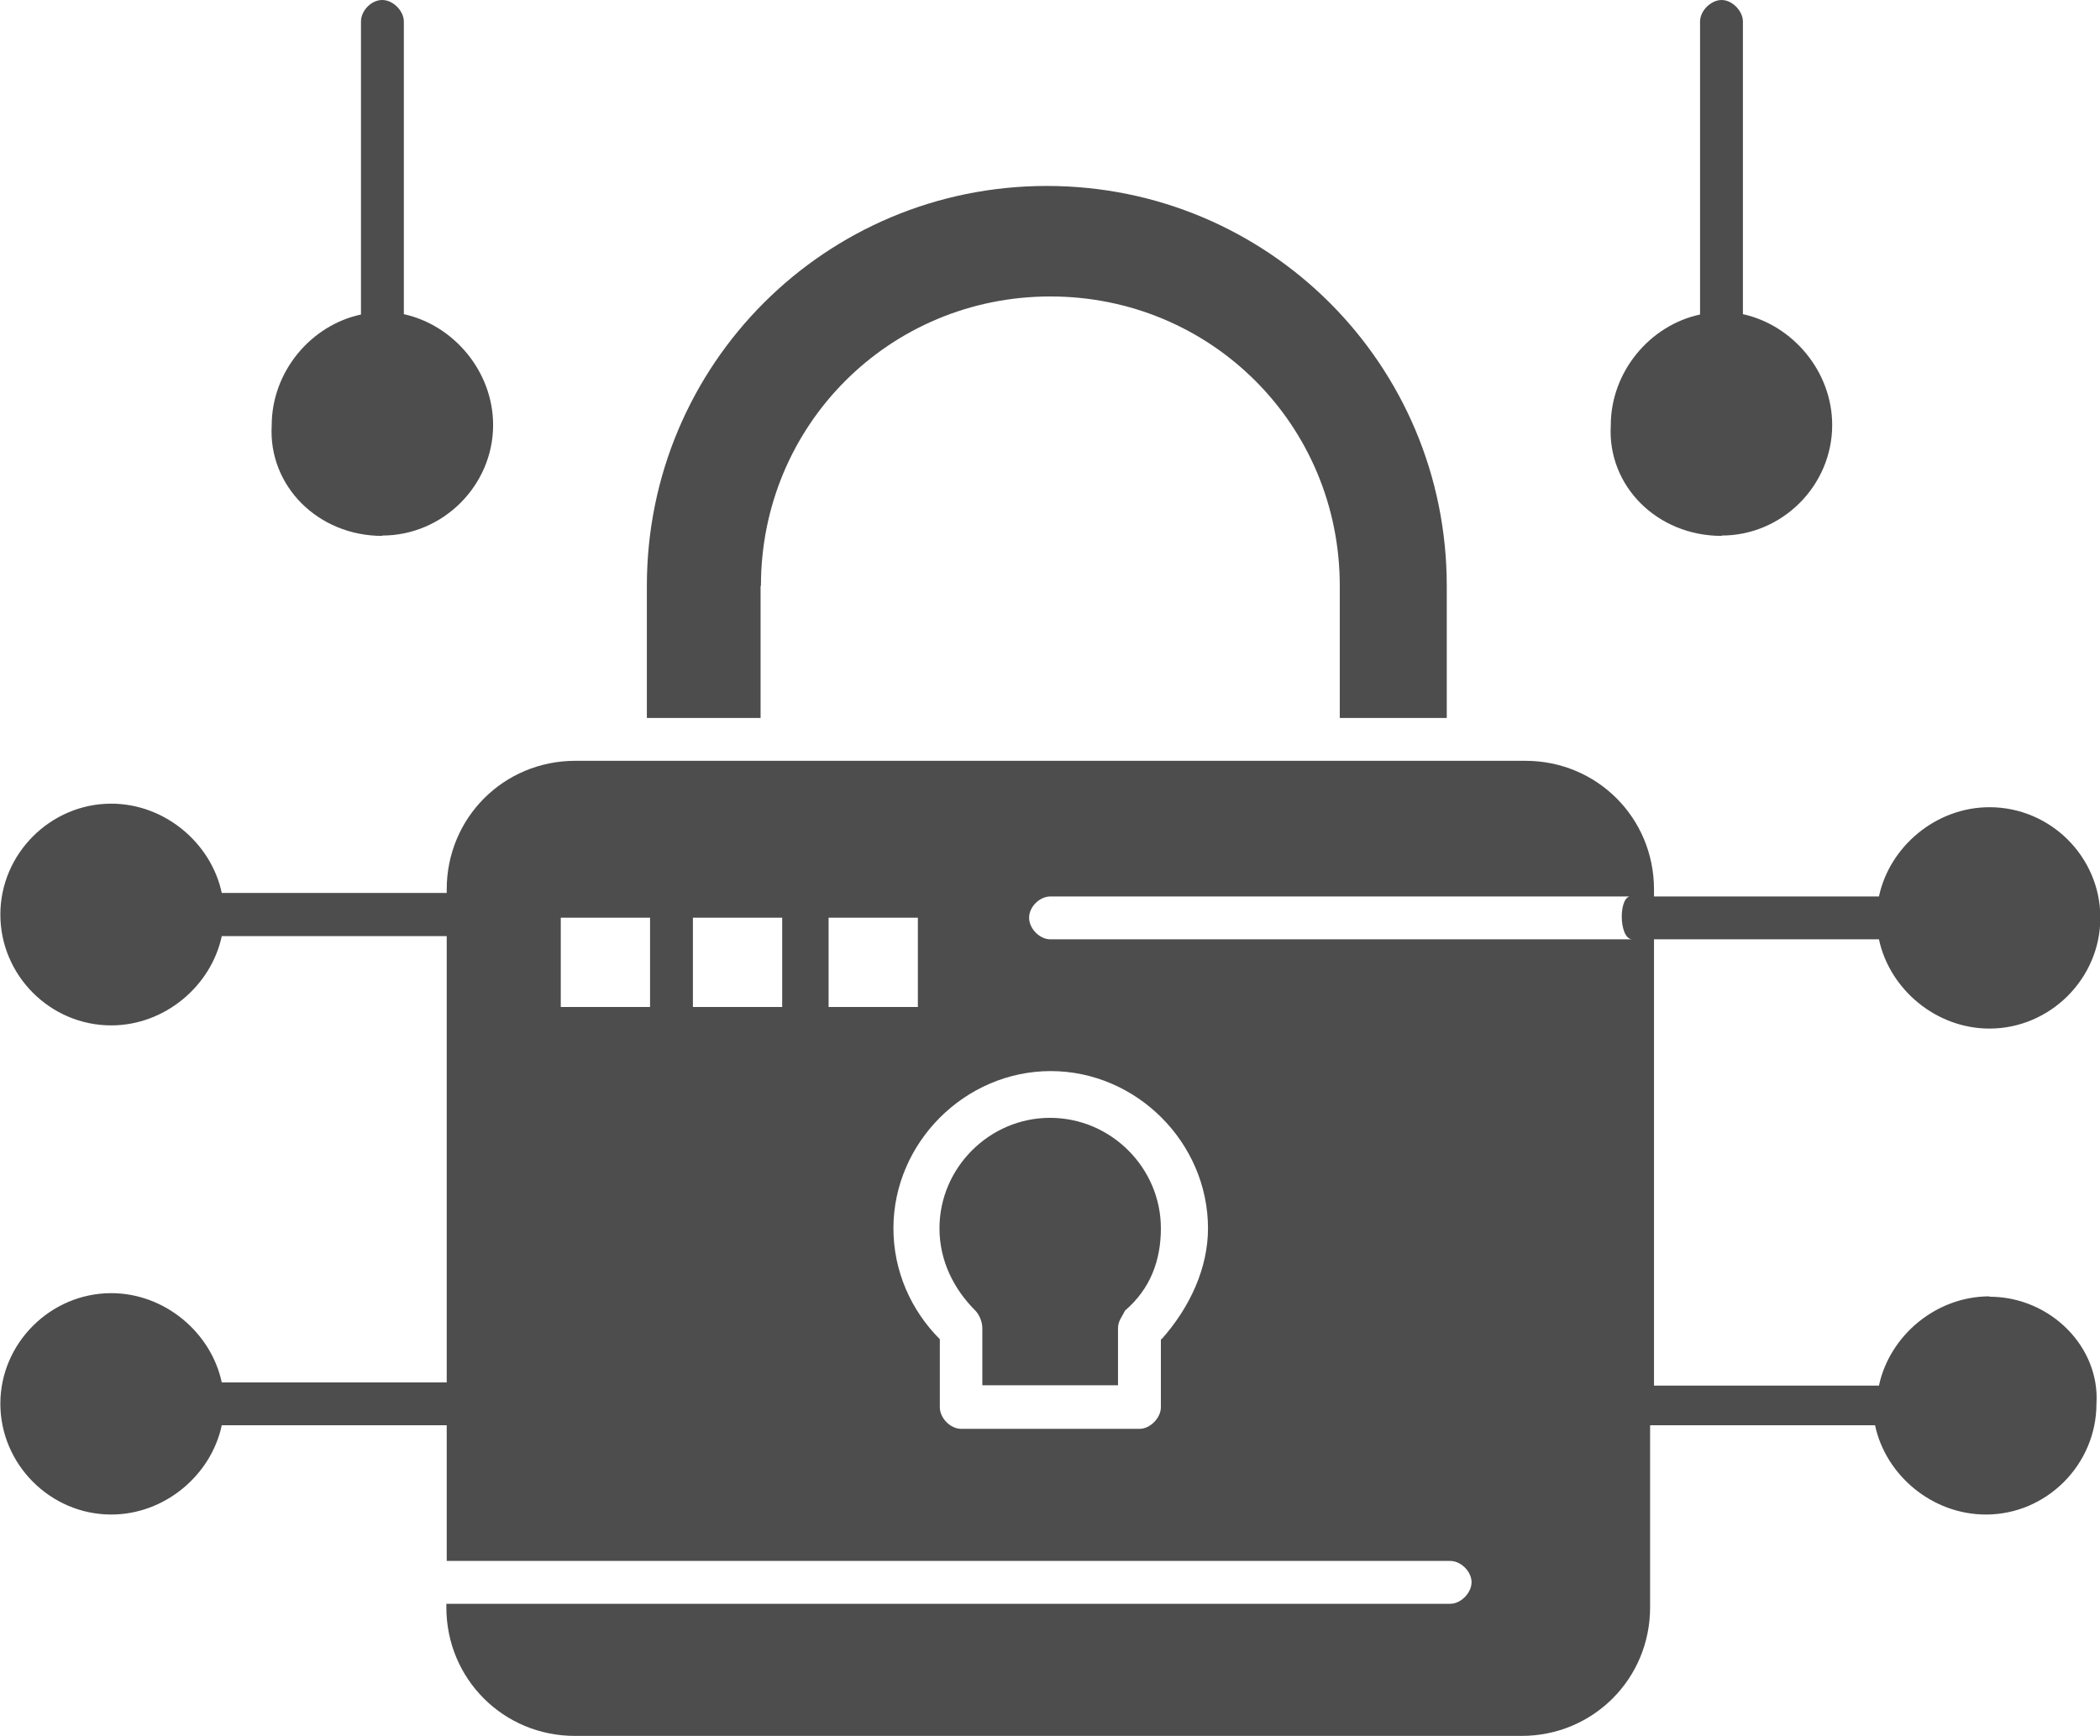
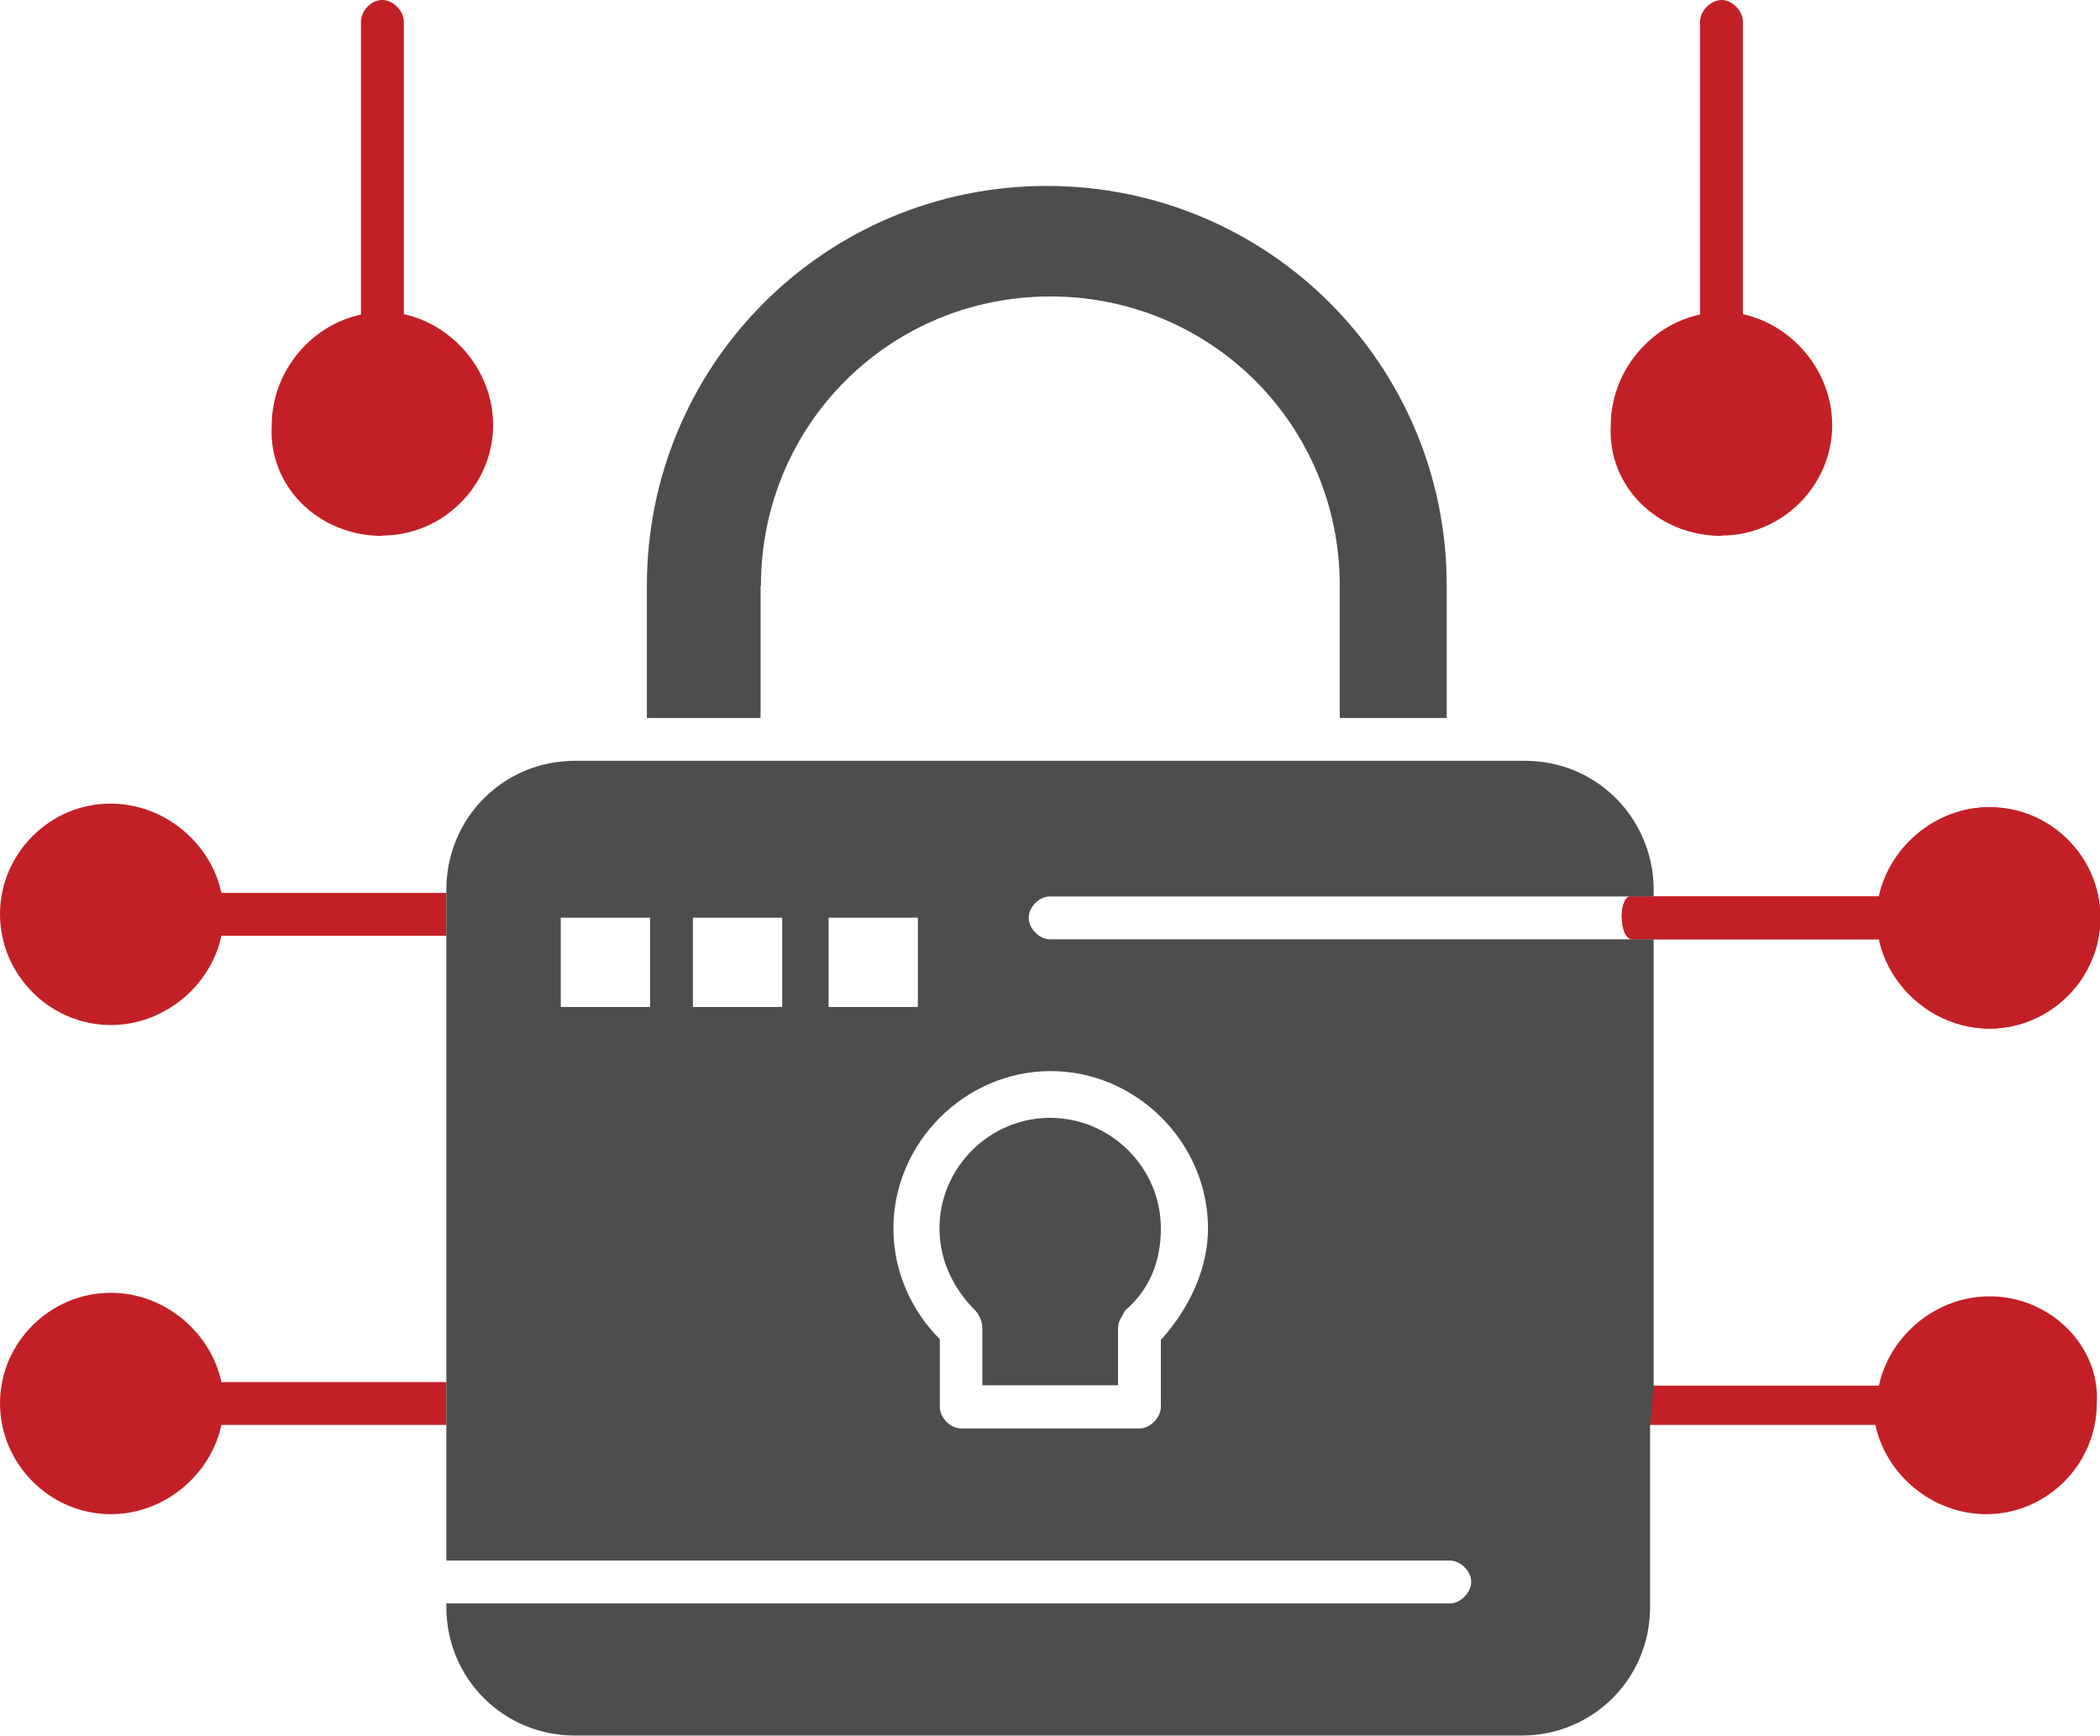
<svg xmlns="http://www.w3.org/2000/svg" id="Layer_1" viewBox="0 0 59.28 49">
  <defs>
-     <style>.cls-1{fill:#4d4d4e;stroke-width:0px;}</style>
+     <style>.cls-1{fill:#4d4d4e;}.cls-1,.cls-2{stroke-width:0px;}.cls-2{fill:#c32026;}</style>
  </defs>
  <g id="_930_louck_loucked_security_secure">
    <path class="cls-1" d="M21.48,16.54c0-4.54,3.63-8.17,8.17-8.17s8.17,3.63,8.17,8.17v3.73h3.02v-3.73c0-6.25-5.04-11.29-11.29-11.29s-11.29,5.04-11.29,11.29v3.73h3.21v-3.73Z" />
    <path class="cls-1" d="M29.64,31.56c-1.71,0-3.12,1.41-3.12,3.12,0,.91.4,1.71,1.01,2.32.1.1.2.3.2.5v1.61h3.83v-1.61c0-.2.1-.3.2-.5.71-.61,1.01-1.41,1.01-2.32,0-1.71-1.41-3.12-3.13-3.12Z" />
-     <path class="cls-1" d="M10.79,15.12c1.71,0,3.13-1.41,3.13-3.12,0-1.51-1.11-2.82-2.52-3.13V.61c0-.3-.3-.61-.61-.61s-.6.3-.6.61v8.27c-1.41.3-2.52,1.61-2.52,3.13-.1,1.71,1.31,3.12,3.12,3.12Z" />
-     <path class="cls-1" d="M48.6,15.12c1.71,0,3.12-1.41,3.12-3.12,0-1.51-1.11-2.82-2.52-3.13V.61c0-.3-.3-.61-.6-.61s-.61.3-.61.61v8.27c-1.41.3-2.52,1.61-2.52,3.13-.1,1.71,1.31,3.12,3.13,3.12Z" />
-     <path class="cls-1" d="M56.16,36.6c-1.51,0-2.82,1.11-3.12,2.52h-6.35v-12.6h6.35c.3,1.41,1.61,2.52,3.12,2.52,1.71,0,3.13-1.41,3.13-3.13s-1.41-3.12-3.13-3.12c-1.51,0-2.82,1.11-3.12,2.52h-6.35v-.2c0-2.02-1.61-3.63-3.63-3.63h-26.82c-2.02,0-3.63,1.61-3.63,3.63v.1h-6.35c-.3-1.41-1.61-2.52-3.12-2.52-1.71,0-3.13,1.41-3.13,3.13s1.41,3.13,3.13,3.13c1.51,0,2.82-1.11,3.12-2.52h6.35v12.6h-6.35c-.3-1.41-1.61-2.52-3.12-2.52-1.71,0-3.13,1.41-3.13,3.12s1.41,3.13,3.13,3.13c1.51,0,2.82-1.11,3.12-2.52h6.35v3.83h28.33c.3,0,.6.3.6.6s-.3.61-.6.61H12.6v.1c0,2.02,1.61,3.63,3.63,3.63h26.72c2.02,0,3.63-1.61,3.63-3.63v-5.14h6.35c.3,1.41,1.61,2.52,3.13,2.52,1.71,0,3.12-1.41,3.12-3.13.1-1.61-1.31-3.02-3.02-3.02ZM18.35,28.43h-2.52v-2.52h2.52v2.52ZM22.08,28.43h-2.52v-2.52h2.52v2.52ZM23.39,25.91h2.52v2.52h-2.52v-2.52ZM32.77,37.81v1.92c0,.3-.3.61-.6.61h-5.04c-.3,0-.6-.3-.6-.61v-1.92c-.81-.81-1.31-1.92-1.31-3.13,0-2.42,2.02-4.44,4.44-4.44s4.44,2.02,4.44,4.44c0,1.11-.5,2.22-1.31,3.13ZM46.08,26.52h-16.43c-.3,0-.6-.3-.6-.61s.3-.6.6-.6h16.43c-.4-.1-.4,1.21,0,1.21Z" />
+     <path class="cls-2" d="M10.79,15.12c1.71,0,3.13-1.41,3.13-3.12,0-1.51-1.11-2.82-2.52-3.13V.61c0-.3-.3-.61-.61-.61s-.6.3-.6.61v8.27c-1.41.3-2.52,1.61-2.52,3.13-.1,1.71,1.31,3.12,3.12,3.12Z" />
+     <path class="cls-2" d="M48.6,15.12c1.71,0,3.12-1.41,3.12-3.12,0-1.51-1.11-2.82-2.52-3.13V.61c0-.3-.3-.61-.6-.61s-.61.3-.61.61v8.27c-1.41.3-2.52,1.61-2.52,3.13-.1,1.71,1.31,3.12,3.13,3.12Z" />
  </g>
+   <path class="cls-2" d="M56.16,36.6c-1.51,0-2.82,1.11-3.12,2.52h-6.53v1.11h6.43c.3,1.41,1.61,2.52,3.13,2.52,1.71,0,3.12-1.41,3.12-3.13.1-1.61-1.31-3.02-3.02-3.02Z" />
+   <path class="cls-2" d="M56.16,22.79c-1.51,0-2.82,1.11-3.12,2.52h-6.96c-.4-.1-.4,1.2,0,1.21h.85s6.11,0,6.11,0c.3,1.41,1.61,2.52,3.12,2.52,1.71,0,3.13-1.41,3.13-3.13s-1.41-3.12-3.13-3.12Z" />
+   <path class="cls-2" d="M56.16,22.79c-1.51,0-2.82,1.11-3.12,2.52h-6.96c-.4-.1-.4,1.2,0,1.21h.85s6.11,0,6.11,0c.3,1.41,1.61,2.52,3.12,2.52,1.71,0,3.13-1.41,3.13-3.13s-1.41-3.12-3.13-3.12Z" />
+   <path class="cls-2" d="M6.25,39.02c-.3-1.41-1.61-2.52-3.12-2.52C1.41,36.5,0,37.91,0,39.62s1.41,3.13,3.13,3.13c1.51,0,2.82-1.11,3.12-2.52h6.35v3.83h0v-18.98s0,.02,0,.03v.1h-6.35c-.3-1.41-1.61-2.52-3.12-2.52C1.41,22.68,0,24.1,0,25.81s1.41,3.13,3.13,3.13c1.51,0,2.82-1.11,3.12-2.52h6.35v12.6h-6.35Z" />
+   <path class="cls-1" d="M45.78,26.52h-16.14c-.3,0-.6-.3-.6-.61s.3-.6.6-.6h17.04v-.29c-.06-1.97-1.64-3.54-3.63-3.54h-26.82c-2.01,0-3.61,1.6-3.63,3.6v18.98h28.33c.3,0,.6.3.6.6s-.3.61-.6.61H12.6v.1c0,2.02,1.61,3.63,3.63,3.63h26.72c2.02,0,3.63-1.61,3.63-3.63v-5.14l.1-1.11v-12.6s-.9,0-.9,0ZM18.35,28.43h-2.52v-2.52h2.52v2.52ZM22.08,28.43h-2.52v-2.52h2.52v2.52ZM23.39,25.91h2.52v2.52h-2.52v-2.52ZM32.77,37.81v1.91c0,.3-.3.61-.6.61h-5.04c-.3,0-.6-.3-.6-.61v-1.91c-.81-.81-1.31-1.92-1.31-3.13,0-2.42,2.02-4.44,4.44-4.44s4.44,2.02,4.44,4.44c0,1.11-.5,2.22-1.31,3.13Z" />
</svg>
